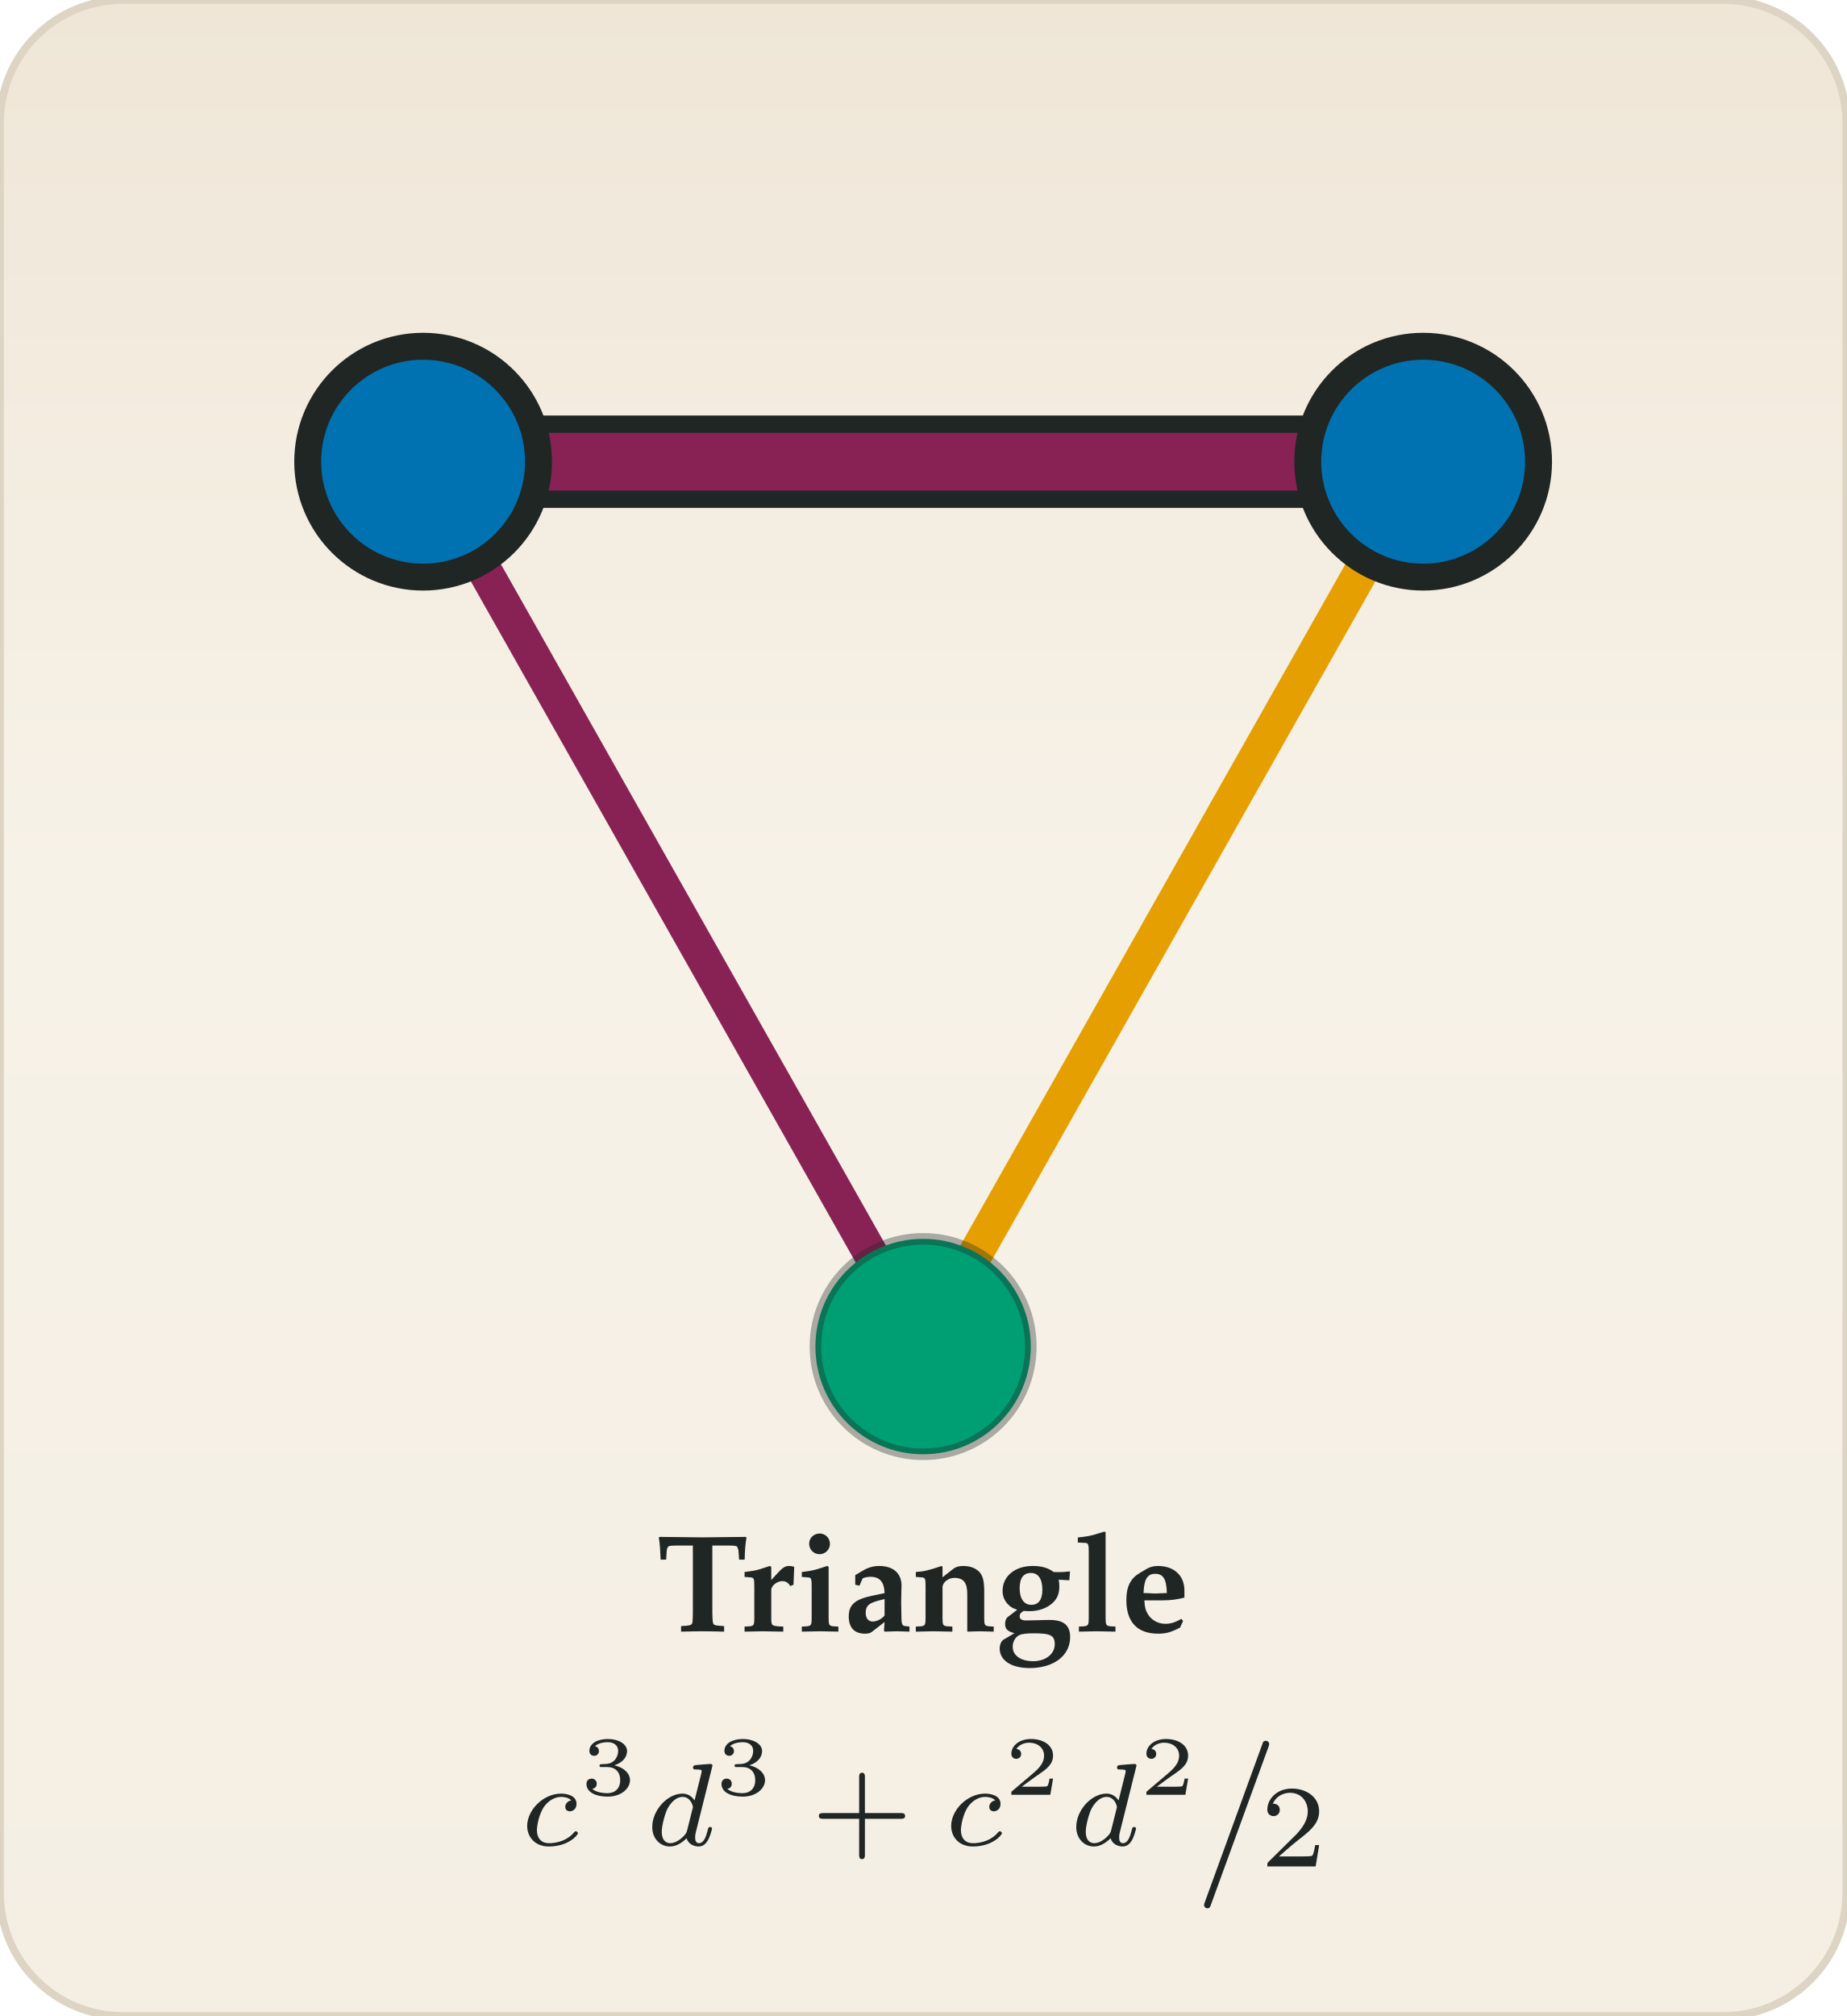
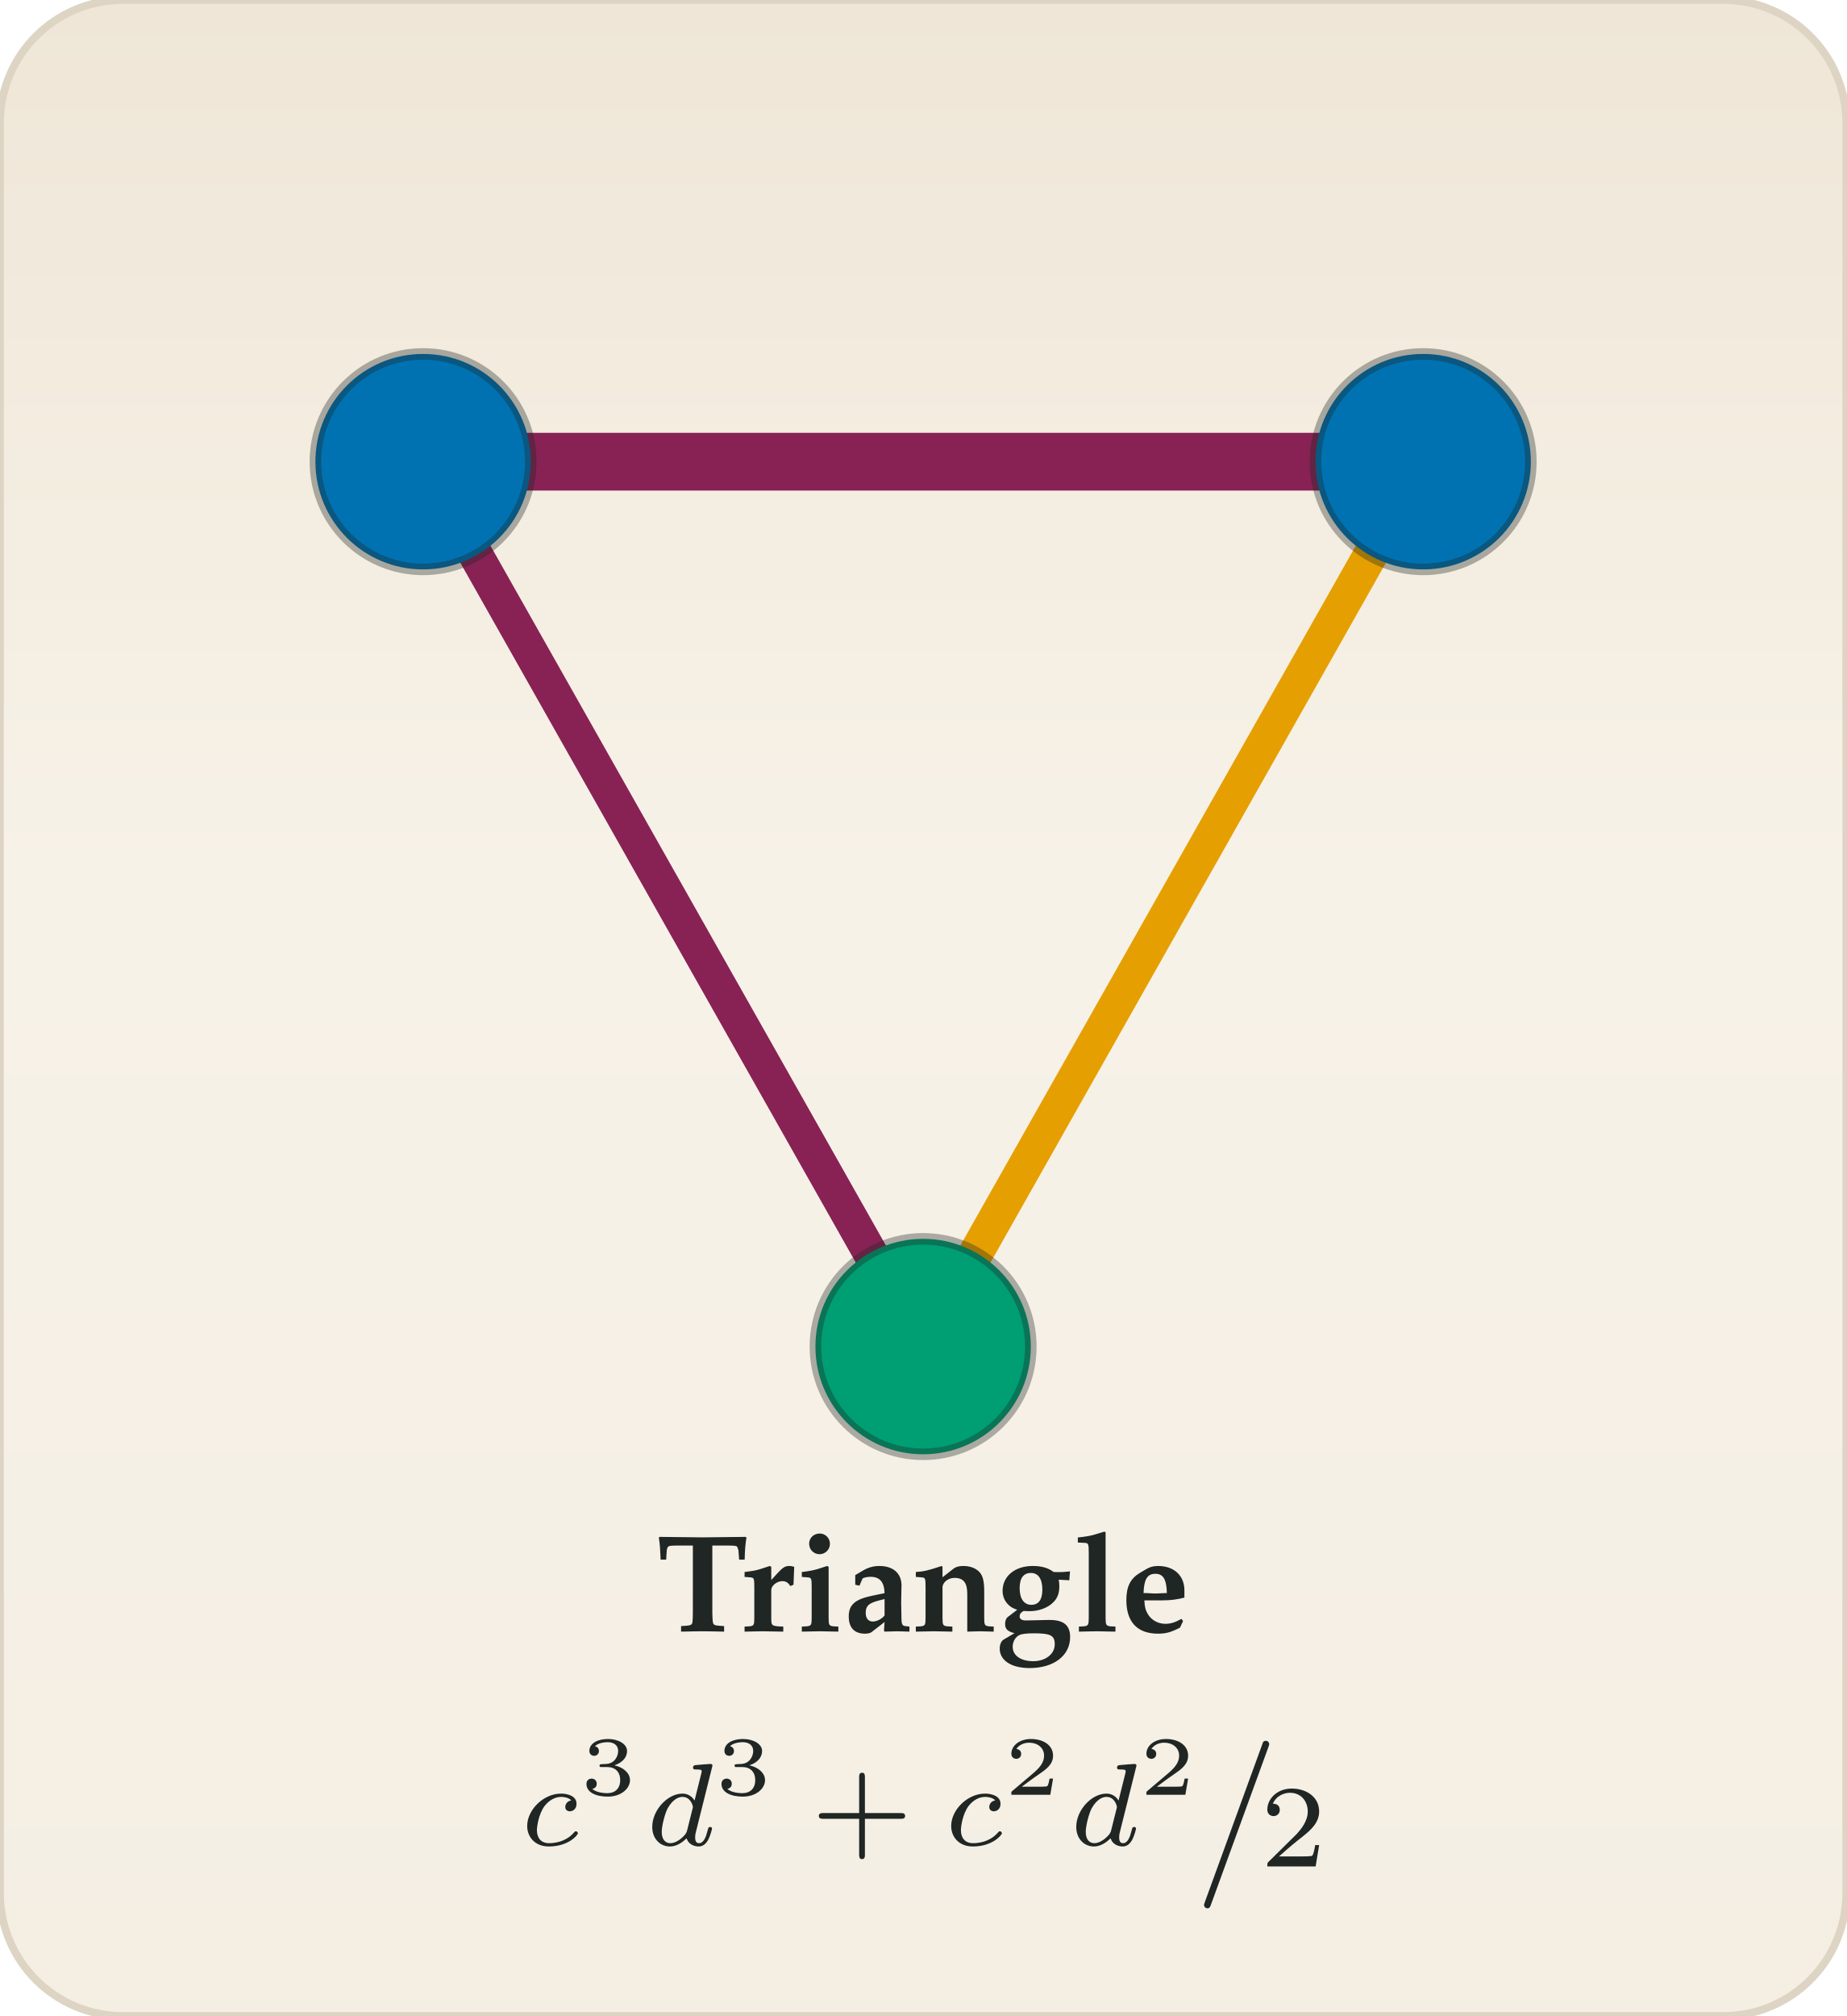
<svg xmlns="http://www.w3.org/2000/svg" xmlns:xlink="http://www.w3.org/1999/xlink" viewBox="0 0 240 262" width="240" height="262" role="img" aria-label="Triangle (orbit 1)">
  <defs>
    <linearGradient id="paper" x1="0" y1="0" x2="0" y2="262" gradientUnits="userSpaceOnUse">
      <stop offset="0" stop-color="#efe6d7" />
      <stop offset="0.44" stop-color="#f7f2e8" />
      <stop offset="1" stop-color="#f4eee3" />
    </linearGradient>
  </defs>
  <rect width="240" height="262" rx="16" fill="url(#paper)" stroke="#ddd4c3" stroke-width="1" />
  <line x1="185.0" y1="60.0" x2="120.0" y2="175.0" stroke="#E69F00" stroke-width="4.5" stroke-linecap="round" />
  <line x1="55.0" y1="60.0" x2="120.0" y2="175.0" stroke="#882255" stroke-width="4.5" stroke-linecap="round" />
-   <line x1="55.0" y1="60.0" x2="185.0" y2="60.0" stroke="#1f2624" stroke-width="12.0" stroke-linecap="round" />
  <line x1="55.0" y1="60.0" x2="185.0" y2="60.0" stroke="#882255" stroke-width="7.5" stroke-linecap="round" />
-   <circle cx="55.0" cy="60.0" r="15" fill="#0072B2" stroke="#1f2624" stroke-width="3.5" stroke-opacity="1.0" />
-   <circle cx="185.0" cy="60.0" r="15" fill="#0072B2" stroke="#1f2624" stroke-width="3.5" stroke-opacity="1.0" />
+   <circle cx="55.0" cy="60.0" r="14" fill="#0072B2" stroke="#1f2624" stroke-width="1.5" stroke-opacity="0.35" />
+   <circle cx="185.0" cy="60.0" r="14" fill="#0072B2" stroke="#1f2624" stroke-width="1.5" stroke-opacity="0.35" />
  <circle cx="120.0" cy="175.0" r="14" fill="#009E73" stroke="#1f2624" stroke-width="1.5" stroke-opacity="0.35" />
  <text x="120.0" y="212" text-anchor="middle" font-family="Iowan Old Style, Palatino Linotype, Book Antiqua, Georgia, serif" font-size="18" font-weight="600" fill="#1f2624">Triangle</text>
  <svg x="68.53" y="226.00" width="102.95" height="22.00" viewBox="-69.575 -70.115 47.123 10.07" overflow="visible">
    <g fill="#1f2624">
      <defs>
        <path id="f1_g0-61" d="M4.374-7.093C4.423-7.223 4.423-7.263 4.423-7.273C4.423-7.382 4.334-7.472 4.224-7.472C4.154-7.472 4.085-7.442 4.055-7.382L.598 2.112C.548 2.242 .548 2.281 .548 2.291C.548 2.401 .638 2.491 .747 2.491C.877 2.491 .907 2.421 .966 2.252L4.374-7.093Z" />
        <path id="f1_g2-43" d="M3.229-1.576H5.363C5.454-1.576 5.621-1.576 5.621-1.743C5.621-1.918 5.461-1.918 5.363-1.918H3.229V-4.059C3.229-4.149 3.229-4.317 3.062-4.317C2.887-4.317 2.887-4.156 2.887-4.059V-1.918H.746C.656-1.918 .488-1.918 .488-1.75C.488-1.576 .649-1.576 .746-1.576H2.887V.565C2.887 .656 2.887 .823 3.055 .823C3.229 .823 3.229 .663 3.229 .565V-1.576Z" />
        <path id="f1_g2-50" d="M3.522-1.269H3.285C3.264-1.116 3.194-.704 3.103-.635C3.048-.593 2.511-.593 2.413-.593H1.13C1.862-1.241 2.106-1.437 2.525-1.764C3.041-2.176 3.522-2.608 3.522-3.271C3.522-4.115 2.783-4.631 1.89-4.631C1.025-4.631 .439-4.024 .439-3.382C.439-3.027 .739-2.992 .809-2.992C.976-2.992 1.179-3.11 1.179-3.361C1.179-3.487 1.13-3.731 .767-3.731C.983-4.226 1.458-4.38 1.785-4.38C2.483-4.38 2.845-3.836 2.845-3.271C2.845-2.664 2.413-2.183 2.19-1.932L.509-.272C.439-.209 .439-.195 .439 0H3.313L3.522-1.269Z" />
        <path id="f1_g3-50" d="M2.934-.961H2.725C2.71-.867 2.66-.558 2.58-.508C2.54-.478 2.122-.478 2.047-.478H1.071C1.4-.722 1.768-1.001 2.067-1.2C2.516-1.509 2.934-1.798 2.934-2.326C2.934-2.964 2.331-3.318 1.619-3.318C.946-3.318 .453-2.929 .453-2.441C.453-2.182 .672-2.137 .742-2.137C.877-2.137 1.036-2.227 1.036-2.431C1.036-2.61 .907-2.71 .752-2.725C.892-2.949 1.181-3.098 1.514-3.098C1.998-3.098 2.401-2.809 2.401-2.321C2.401-1.903 2.112-1.584 1.729-1.26L.513-.229C.463-.184 .458-.184 .453-.149V0H2.77L2.934-.961Z" />
        <path id="f1_g3-51" d="M1.644-1.649C2.102-1.649 2.406-1.365 2.406-.872C2.406-.364 2.092-.095 1.649-.095C1.594-.095 1.001-.095 .747-.354C.951-.384 1.011-.538 1.011-.658C1.011-.842 .872-.961 .707-.961C.548-.961 .399-.857 .399-.648C.399-.13 .986 .11 1.664 .11C2.481 .11 2.989-.384 2.989-.867C2.989-1.275 2.625-1.624 2.057-1.753C2.655-1.948 2.814-2.326 2.814-2.605C2.814-3.014 2.306-3.318 1.679-3.318C1.066-3.318 .573-3.059 .573-2.61C.573-2.376 .762-2.316 .857-2.316C1.001-2.316 1.141-2.421 1.141-2.6C1.141-2.715 1.081-2.854 .902-2.884C1.116-3.113 1.559-3.128 1.664-3.128C2.027-3.128 2.286-2.944 2.286-2.605C2.286-2.316 2.097-1.863 1.574-1.833C1.435-1.828 1.415-1.823 1.285-1.818C1.23-1.813 1.176-1.808 1.176-1.733C1.176-1.649 1.225-1.649 1.315-1.649H1.644Z" />
        <path id="f1_g1-99" d="M3.055-2.671C2.803-2.629 2.699-2.434 2.699-2.28C2.699-2.092 2.845-2.022 2.971-2.022C3.124-2.022 3.368-2.134 3.368-2.469C3.368-2.943 2.824-3.075 2.448-3.075C1.402-3.075 .432-2.113 .432-1.144C.432-.544 .851 .07 1.723 .07C2.901 .07 3.452-.621 3.452-.718C3.452-.76 3.389-.837 3.333-.837C3.292-.837 3.278-.823 3.222-.767C2.678-.126 1.862-.126 1.736-.126C1.234-.126 1.011-.467 1.011-.9C1.011-1.102 1.109-1.862 1.471-2.343C1.736-2.685 2.099-2.88 2.448-2.88C2.545-2.88 2.88-2.866 3.055-2.671Z" />
        <path id="f1_g1-100" d="M3.982-4.631C3.989-4.645 4.01-4.735 4.01-4.742C4.01-4.777 3.982-4.84 3.898-4.84C3.759-4.84 3.18-4.784 3.006-4.77C2.95-4.763 2.852-4.756 2.852-4.61C2.852-4.512 2.95-4.512 3.034-4.512C3.368-4.512 3.368-4.463 3.368-4.407C3.368-4.359 3.354-4.317 3.34-4.254L2.943-2.664C2.797-2.894 2.559-3.075 2.225-3.075C1.332-3.075 .425-2.092 .425-1.088C.425-.411 .879 .07 1.478 .07C1.855 .07 2.19-.146 2.469-.418C2.601 0 3.006 .07 3.187 .07C3.438 .07 3.612-.084 3.738-.3C3.891-.572 3.982-.969 3.982-.997C3.982-1.088 3.891-1.088 3.87-1.088C3.773-1.088 3.766-1.06 3.717-.872C3.633-.537 3.501-.126 3.208-.126C3.027-.126 2.978-.279 2.978-.467C2.978-.6 2.992-.663 3.013-.753L3.982-4.631ZM2.497-.872C2.448-.676 2.294-.537 2.141-.404C2.078-.349 1.799-.126 1.499-.126C1.241-.126 .99-.307 .99-.802C.99-1.172 1.193-1.939 1.353-2.218C1.674-2.776 2.029-2.88 2.225-2.88C2.713-2.88 2.845-2.35 2.845-2.273C2.845-2.246 2.831-2.197 2.824-2.176L2.497-.872Z" />
      </defs>
      <g id="f1_page">
        <use x="-70.007" y="-63.791" xlink:href="#f1_g1-99" />
        <use x="-66.447" y="-66.797" xlink:href="#f1_g3-51" />
        <use x="-62.559" y="-63.791" xlink:href="#f1_g1-100" />
        <use x="-58.412" y="-66.797" xlink:href="#f1_g3-51" />
        <use x="-52.709" y="-63.791" xlink:href="#f1_g2-43" />
        <use x="-44.779" y="-63.791" xlink:href="#f1_g1-99" />
        <use x="-41.219" y="-66.797" xlink:href="#f1_g3-50" />
        <use x="-37.33" y="-63.791" xlink:href="#f1_g1-100" />
        <use x="-33.183" y="-66.797" xlink:href="#f1_g3-50" />
        <use x="-29.848" y="-62.535" xlink:href="#f1_g0-61" />
        <use x="-25.974" y="-62.535" xlink:href="#f1_g2-50" />
      </g>
    </g>
  </svg>
</svg>
